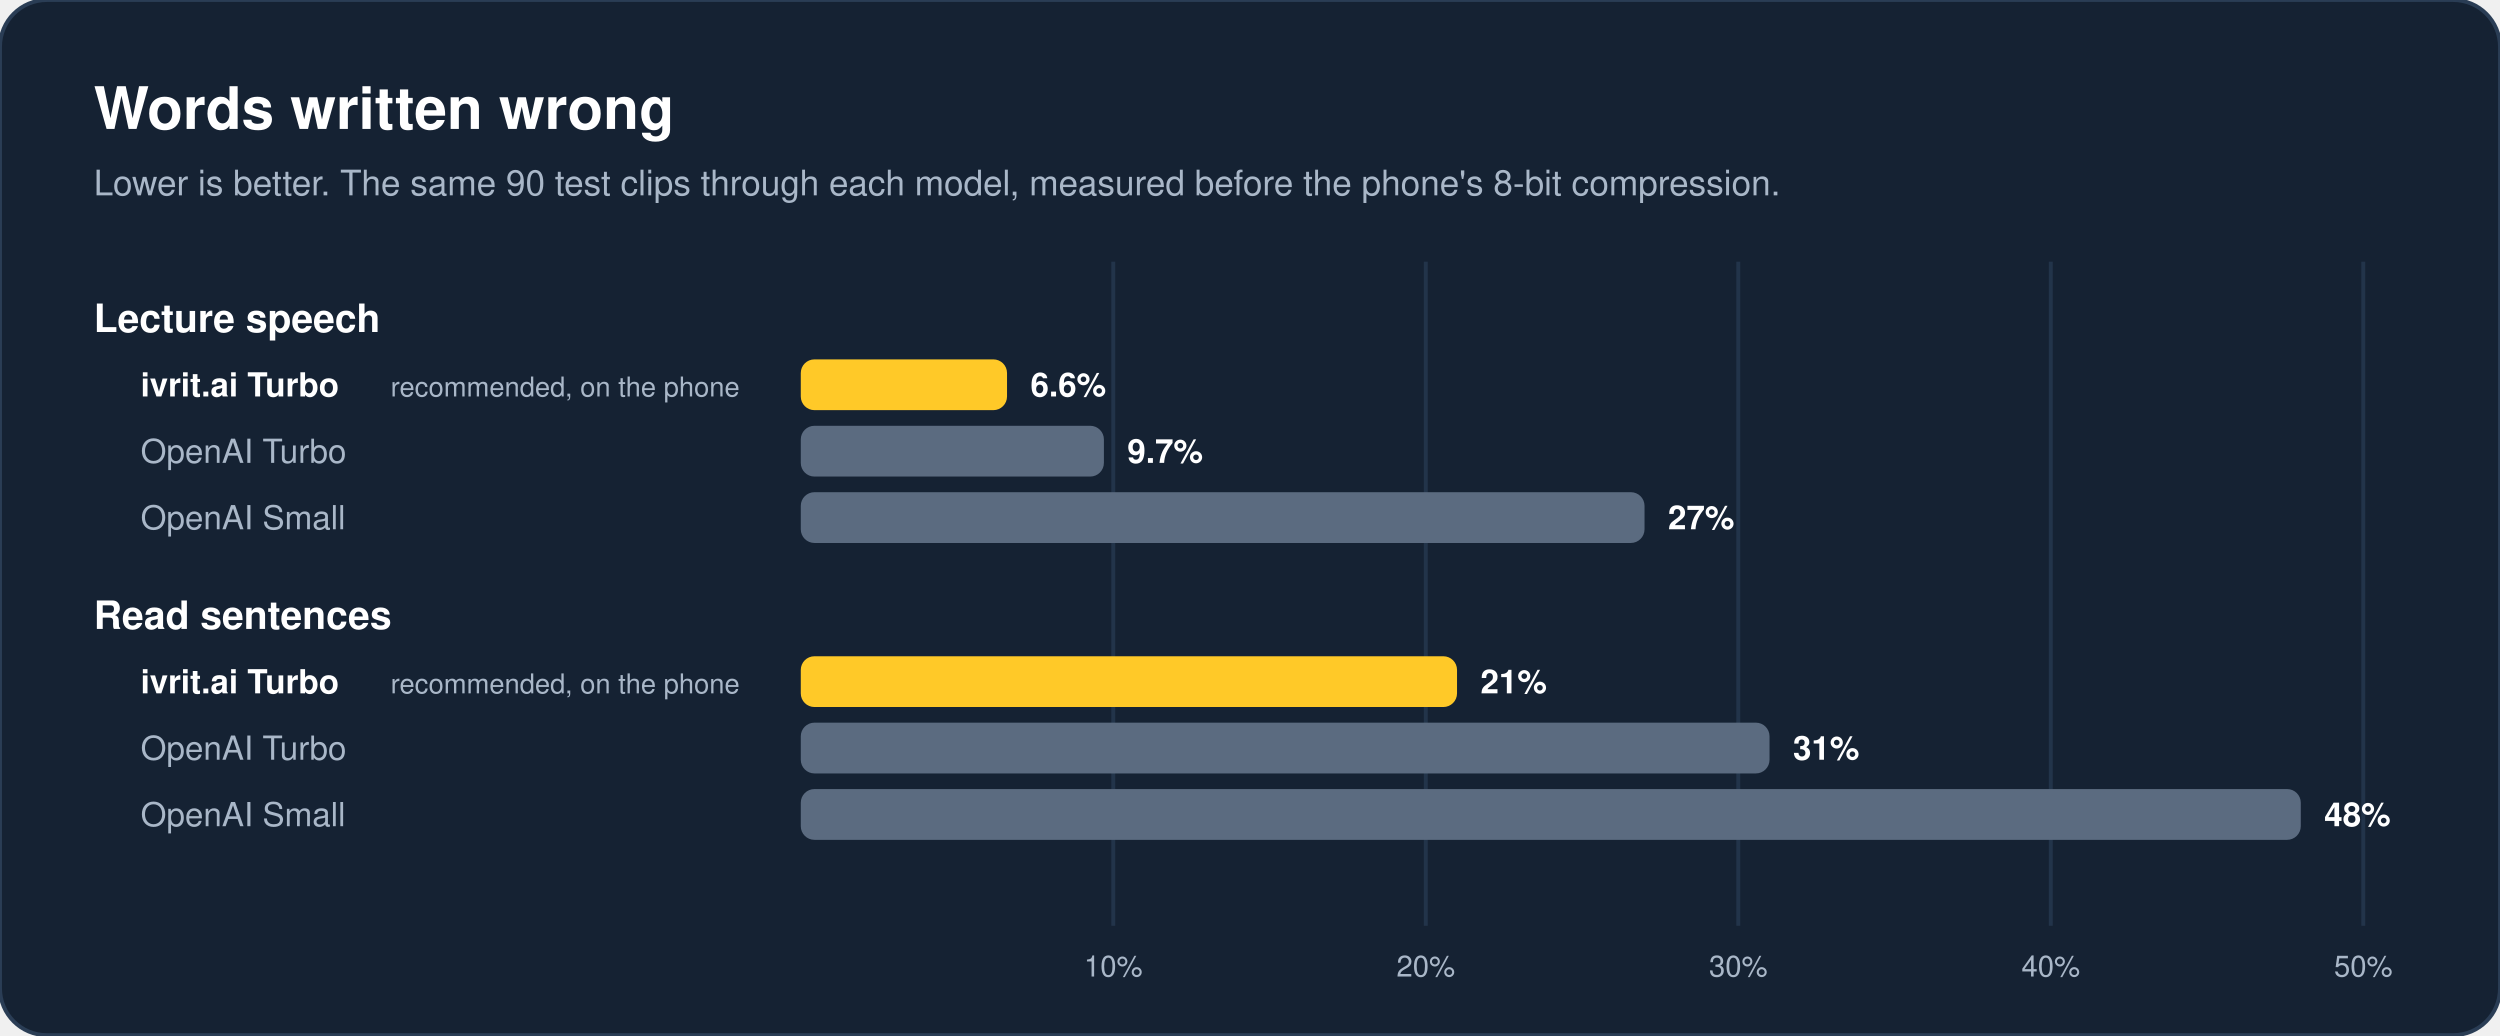
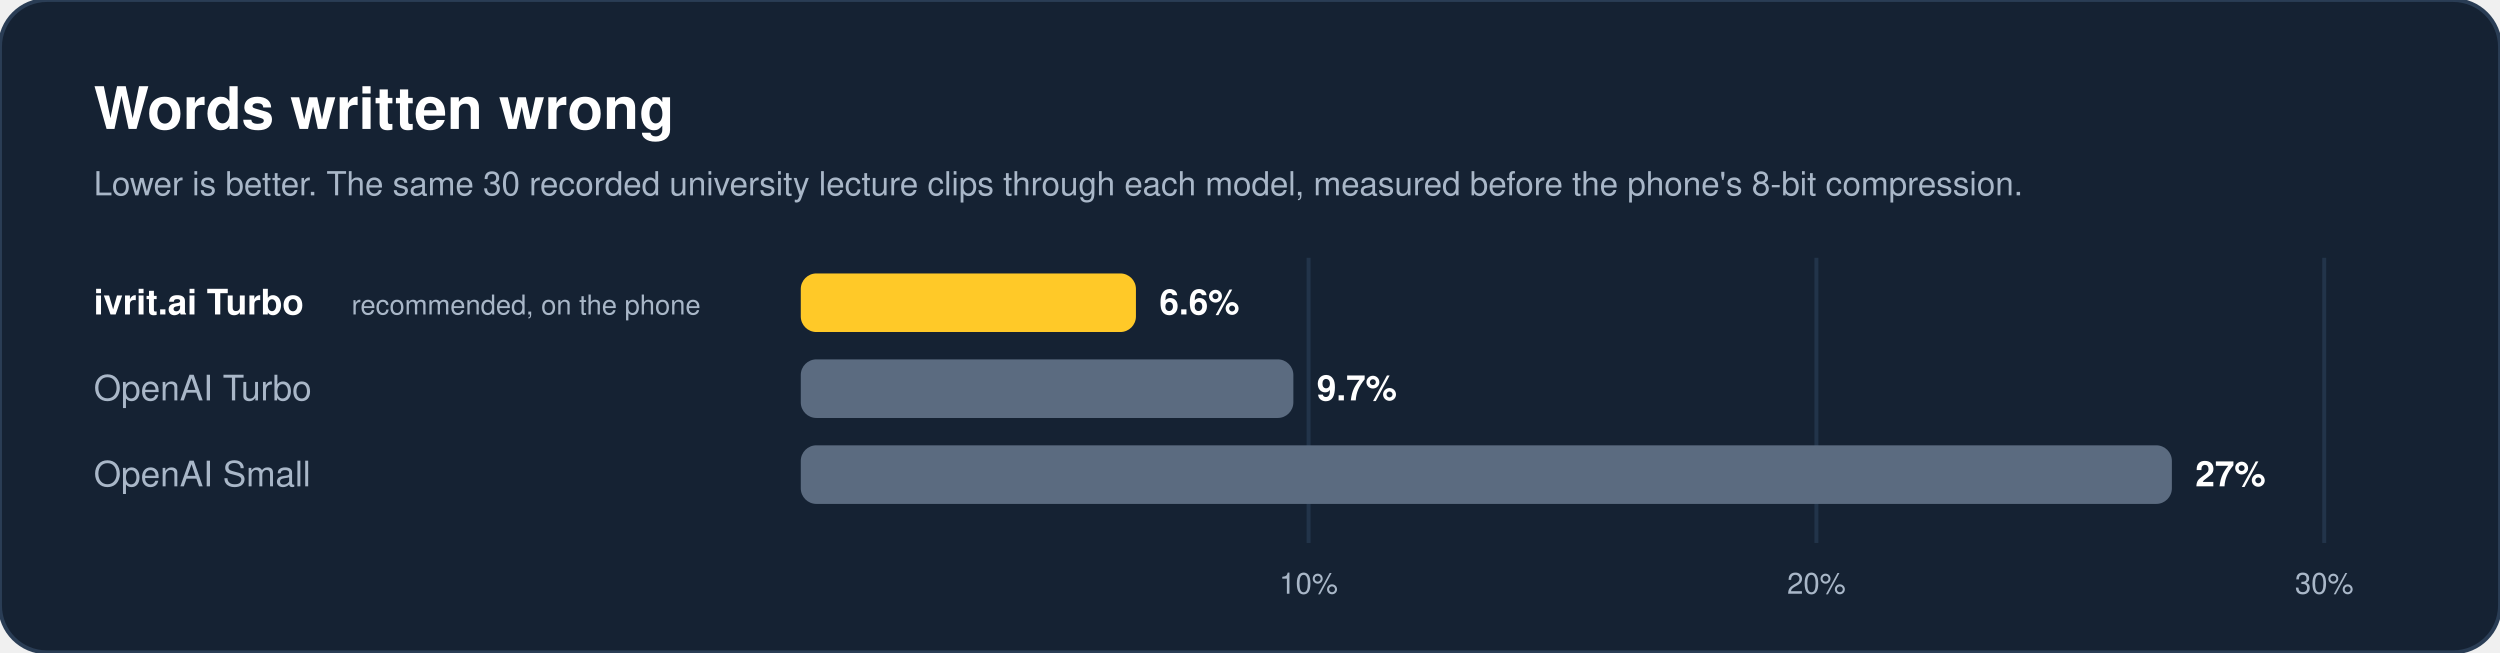
- <svg xmlns="http://www.w3.org/2000/svg" width="1280" height="530" viewBox="0 0 1280 530" role="img" aria-label="Words written wrong, lower is better: on lecture speech ivrit.ai Turbo 6.6%, OpenAI Turbo 9.7%, OpenAI Small 27%; on read sentences 21%, 31% and 48%.">
-   <rect width="1280" height="530" rx="24" fill="#152233" stroke="#2a3d55" stroke-width="2" />
+ <svg xmlns="http://www.w3.org/2000/svg" width="1280" height="334" viewBox="0 0 1280 334" role="img" aria-label="Words written wrong on 30 recorded lecture clips, lower is better: ivrit.ai Turbo 6.6%, OpenAI Turbo 9.7%, OpenAI Small 27%.">
+   <rect width="1280" height="334" rx="24" fill="#152233" stroke="#2a3d55" stroke-width="2" />
  <text x="48" y="66" font-family="-apple-system, BlinkMacSystemFont, 'Segoe UI', Helvetica, Arial, sans-serif" font-size="30" font-weight="700" fill="#ffffff" text-anchor="start">Words written wrong</text>
-   <text x="48" y="100" font-family="-apple-system, BlinkMacSystemFont, 'Segoe UI', Helvetica, Arial, sans-serif" font-size="18" font-weight="500" fill="#a9b7c8" text-anchor="start">Lower is better. The same 90 test clips through each model, measured before the phone's 8-bit compression.</text>
-   <line x1="570.0" y1="134" x2="570.0" y2="474" stroke="#22344a" stroke-width="2" />
-   <text x="570.0" y="500" font-family="-apple-system, BlinkMacSystemFont, 'Segoe UI', Helvetica, Arial, sans-serif" font-size="15" font-weight="500" fill="#a9b7c8" text-anchor="middle">10%</text>
-   <line x1="730.0" y1="134" x2="730.0" y2="474" stroke="#22344a" stroke-width="2" />
-   <text x="730.0" y="500" font-family="-apple-system, BlinkMacSystemFont, 'Segoe UI', Helvetica, Arial, sans-serif" font-size="15" font-weight="500" fill="#a9b7c8" text-anchor="middle">20%</text>
-   <line x1="890.0" y1="134" x2="890.0" y2="474" stroke="#22344a" stroke-width="2" />
-   <text x="890.0" y="500" font-family="-apple-system, BlinkMacSystemFont, 'Segoe UI', Helvetica, Arial, sans-serif" font-size="15" font-weight="500" fill="#a9b7c8" text-anchor="middle">30%</text>
-   <line x1="1050.0" y1="134" x2="1050.0" y2="474" stroke="#22344a" stroke-width="2" />
-   <text x="1050.0" y="500" font-family="-apple-system, BlinkMacSystemFont, 'Segoe UI', Helvetica, Arial, sans-serif" font-size="15" font-weight="500" fill="#a9b7c8" text-anchor="middle">40%</text>
-   <line x1="1210.0" y1="134" x2="1210.0" y2="474" stroke="#22344a" stroke-width="2" />
-   <text x="1210.0" y="500" font-family="-apple-system, BlinkMacSystemFont, 'Segoe UI', Helvetica, Arial, sans-serif" font-size="15" font-weight="500" fill="#a9b7c8" text-anchor="middle">50%</text>
-   <text x="48" y="170" font-family="-apple-system, BlinkMacSystemFont, 'Segoe UI', Helvetica, Arial, sans-serif" font-size="20" font-weight="700" fill="#ffffff" text-anchor="start">Lecture speech</text>
-   <text x="72" y="203" font-family="-apple-system, BlinkMacSystemFont, 'Segoe UI', Helvetica, Arial, sans-serif" font-size="17" font-weight="600" fill="#ffffff" text-anchor="start">ivrit.ai Turbo</text>
-   <rect x="410" y="184" width="105.6" height="26" rx="7" fill="#ffc928" />
-   <text x="527.6" y="203" font-family="-apple-system, BlinkMacSystemFont, 'Segoe UI', Helvetica, Arial, sans-serif" font-size="17" font-weight="700" fill="#ffffff" text-anchor="start">6.6%</text>
-   <text x="200" y="203" font-family="-apple-system, BlinkMacSystemFont, 'Segoe UI', Helvetica, Arial, sans-serif" font-size="14" font-weight="500" fill="#a9b7c8" text-anchor="start">recommended, on the phone</text>
-   <text x="72" y="237" font-family="-apple-system, BlinkMacSystemFont, 'Segoe UI', Helvetica, Arial, sans-serif" font-size="17" font-weight="500" fill="#a9b7c8" text-anchor="start">OpenAI Turbo</text>
-   <rect x="410" y="218" width="155.2" height="26" rx="7" fill="#5b6b80" />
-   <text x="577.2" y="237" font-family="-apple-system, BlinkMacSystemFont, 'Segoe UI', Helvetica, Arial, sans-serif" font-size="17" font-weight="700" fill="#ffffff" text-anchor="start">9.7%</text>
-   <text x="72" y="271" font-family="-apple-system, BlinkMacSystemFont, 'Segoe UI', Helvetica, Arial, sans-serif" font-size="17" font-weight="500" fill="#a9b7c8" text-anchor="start">OpenAI Small</text>
-   <rect x="410" y="252" width="432.0" height="26" rx="7" fill="#5b6b80" />
-   <text x="854.0" y="271" font-family="-apple-system, BlinkMacSystemFont, 'Segoe UI', Helvetica, Arial, sans-serif" font-size="17" font-weight="700" fill="#ffffff" text-anchor="start">27%</text>
-   <text x="48" y="322" font-family="-apple-system, BlinkMacSystemFont, 'Segoe UI', Helvetica, Arial, sans-serif" font-size="20" font-weight="700" fill="#ffffff" text-anchor="start">Read sentences</text>
-   <text x="72" y="355" font-family="-apple-system, BlinkMacSystemFont, 'Segoe UI', Helvetica, Arial, sans-serif" font-size="17" font-weight="600" fill="#ffffff" text-anchor="start">ivrit.ai Turbo</text>
-   <rect x="410" y="336" width="336.0" height="26" rx="7" fill="#ffc928" />
-   <text x="758.0" y="355" font-family="-apple-system, BlinkMacSystemFont, 'Segoe UI', Helvetica, Arial, sans-serif" font-size="17" font-weight="700" fill="#ffffff" text-anchor="start">21%</text>
-   <text x="200" y="355" font-family="-apple-system, BlinkMacSystemFont, 'Segoe UI', Helvetica, Arial, sans-serif" font-size="14" font-weight="500" fill="#a9b7c8" text-anchor="start">recommended, on the phone</text>
-   <text x="72" y="389" font-family="-apple-system, BlinkMacSystemFont, 'Segoe UI', Helvetica, Arial, sans-serif" font-size="17" font-weight="500" fill="#a9b7c8" text-anchor="start">OpenAI Turbo</text>
-   <rect x="410" y="370" width="496.0" height="26" rx="7" fill="#5b6b80" />
-   <text x="918.0" y="389" font-family="-apple-system, BlinkMacSystemFont, 'Segoe UI', Helvetica, Arial, sans-serif" font-size="17" font-weight="700" fill="#ffffff" text-anchor="start">31%</text>
-   <text x="72" y="423" font-family="-apple-system, BlinkMacSystemFont, 'Segoe UI', Helvetica, Arial, sans-serif" font-size="17" font-weight="500" fill="#a9b7c8" text-anchor="start">OpenAI Small</text>
-   <rect x="410" y="404" width="768.0" height="26" rx="7" fill="#5b6b80" />
-   <text x="1190.0" y="423" font-family="-apple-system, BlinkMacSystemFont, 'Segoe UI', Helvetica, Arial, sans-serif" font-size="17" font-weight="700" fill="#ffffff" text-anchor="start">48%</text>
+   <text x="48" y="100" font-family="-apple-system, BlinkMacSystemFont, 'Segoe UI', Helvetica, Arial, sans-serif" font-size="17" font-weight="500" fill="#a9b7c8" text-anchor="start">Lower is better. The same 30 recorded university lecture clips through each model, measured before the phone's 8-bit compression.</text>
+   <line x1="670.0" y1="132" x2="670.0" y2="278" stroke="#22344a" stroke-width="2" />
+   <text x="670.0" y="304" font-family="-apple-system, BlinkMacSystemFont, 'Segoe UI', Helvetica, Arial, sans-serif" font-size="15" font-weight="500" fill="#a9b7c8" text-anchor="middle">10%</text>
+   <line x1="930.0" y1="132" x2="930.0" y2="278" stroke="#22344a" stroke-width="2" />
+   <text x="930.0" y="304" font-family="-apple-system, BlinkMacSystemFont, 'Segoe UI', Helvetica, Arial, sans-serif" font-size="15" font-weight="500" fill="#a9b7c8" text-anchor="middle">20%</text>
+   <line x1="1190.0" y1="132" x2="1190.0" y2="278" stroke="#22344a" stroke-width="2" />
+   <text x="1190.0" y="304" font-family="-apple-system, BlinkMacSystemFont, 'Segoe UI', Helvetica, Arial, sans-serif" font-size="15" font-weight="500" fill="#a9b7c8" text-anchor="middle">30%</text>
+   <text x="48" y="161" font-family="-apple-system, BlinkMacSystemFont, 'Segoe UI', Helvetica, Arial, sans-serif" font-size="18" font-weight="700" fill="#ffffff" text-anchor="start">ivrit.ai Turbo</text>
+   <rect x="410" y="140" width="171.6" height="30" rx="8" fill="#ffc928" />
+   <text x="593.6" y="161" font-family="-apple-system, BlinkMacSystemFont, 'Segoe UI', Helvetica, Arial, sans-serif" font-size="18" font-weight="700" fill="#ffffff" text-anchor="start">6.6%</text>
+   <text x="180" y="161" font-family="-apple-system, BlinkMacSystemFont, 'Segoe UI', Helvetica, Arial, sans-serif" font-size="14" font-weight="500" fill="#a9b7c8" text-anchor="start">recommended, on the phone</text>
+   <text x="48" y="205" font-family="-apple-system, BlinkMacSystemFont, 'Segoe UI', Helvetica, Arial, sans-serif" font-size="18" font-weight="500" fill="#a9b7c8" text-anchor="start">OpenAI Turbo</text>
+   <rect x="410" y="184" width="252.2" height="30" rx="8" fill="#5b6b80" />
+   <text x="674.2" y="205" font-family="-apple-system, BlinkMacSystemFont, 'Segoe UI', Helvetica, Arial, sans-serif" font-size="18" font-weight="700" fill="#ffffff" text-anchor="start">9.7%</text>
+   <text x="48" y="249" font-family="-apple-system, BlinkMacSystemFont, 'Segoe UI', Helvetica, Arial, sans-serif" font-size="18" font-weight="500" fill="#a9b7c8" text-anchor="start">OpenAI Small</text>
+   <rect x="410" y="228" width="702.0" height="30" rx="8" fill="#5b6b80" />
+   <text x="1124.0" y="249" font-family="-apple-system, BlinkMacSystemFont, 'Segoe UI', Helvetica, Arial, sans-serif" font-size="18" font-weight="700" fill="#ffffff" text-anchor="start">27%</text>
</svg>
